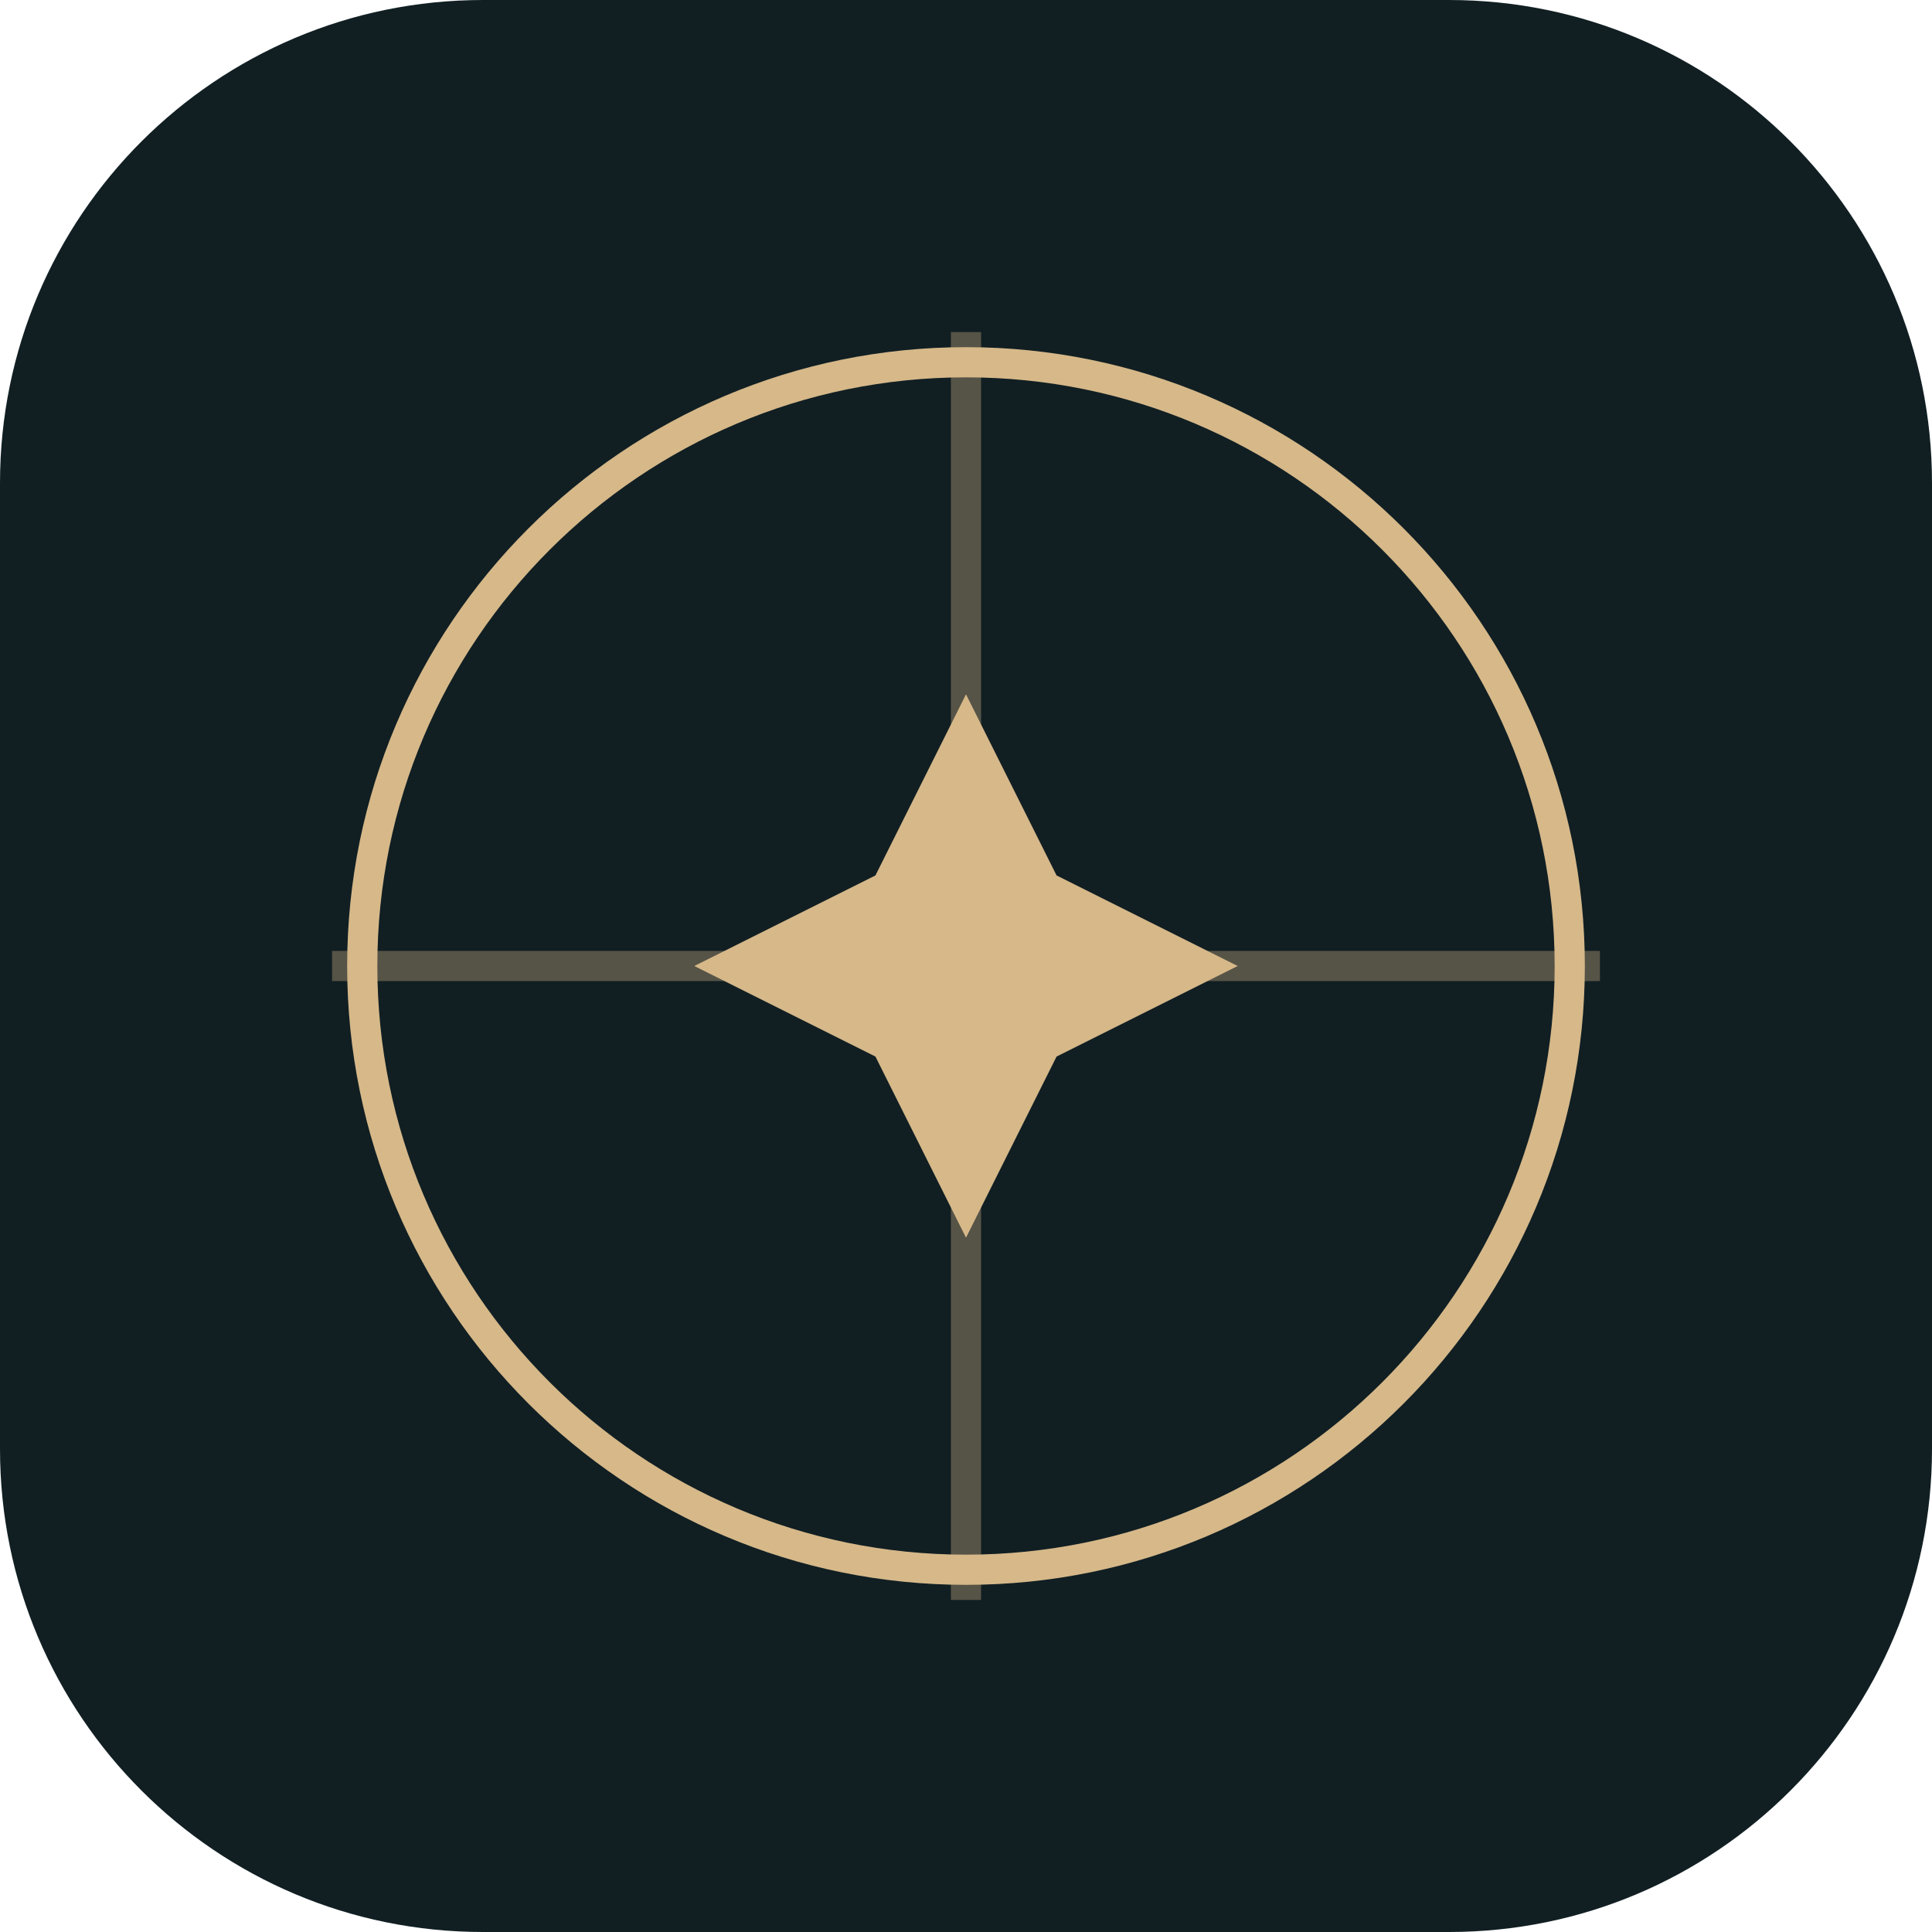
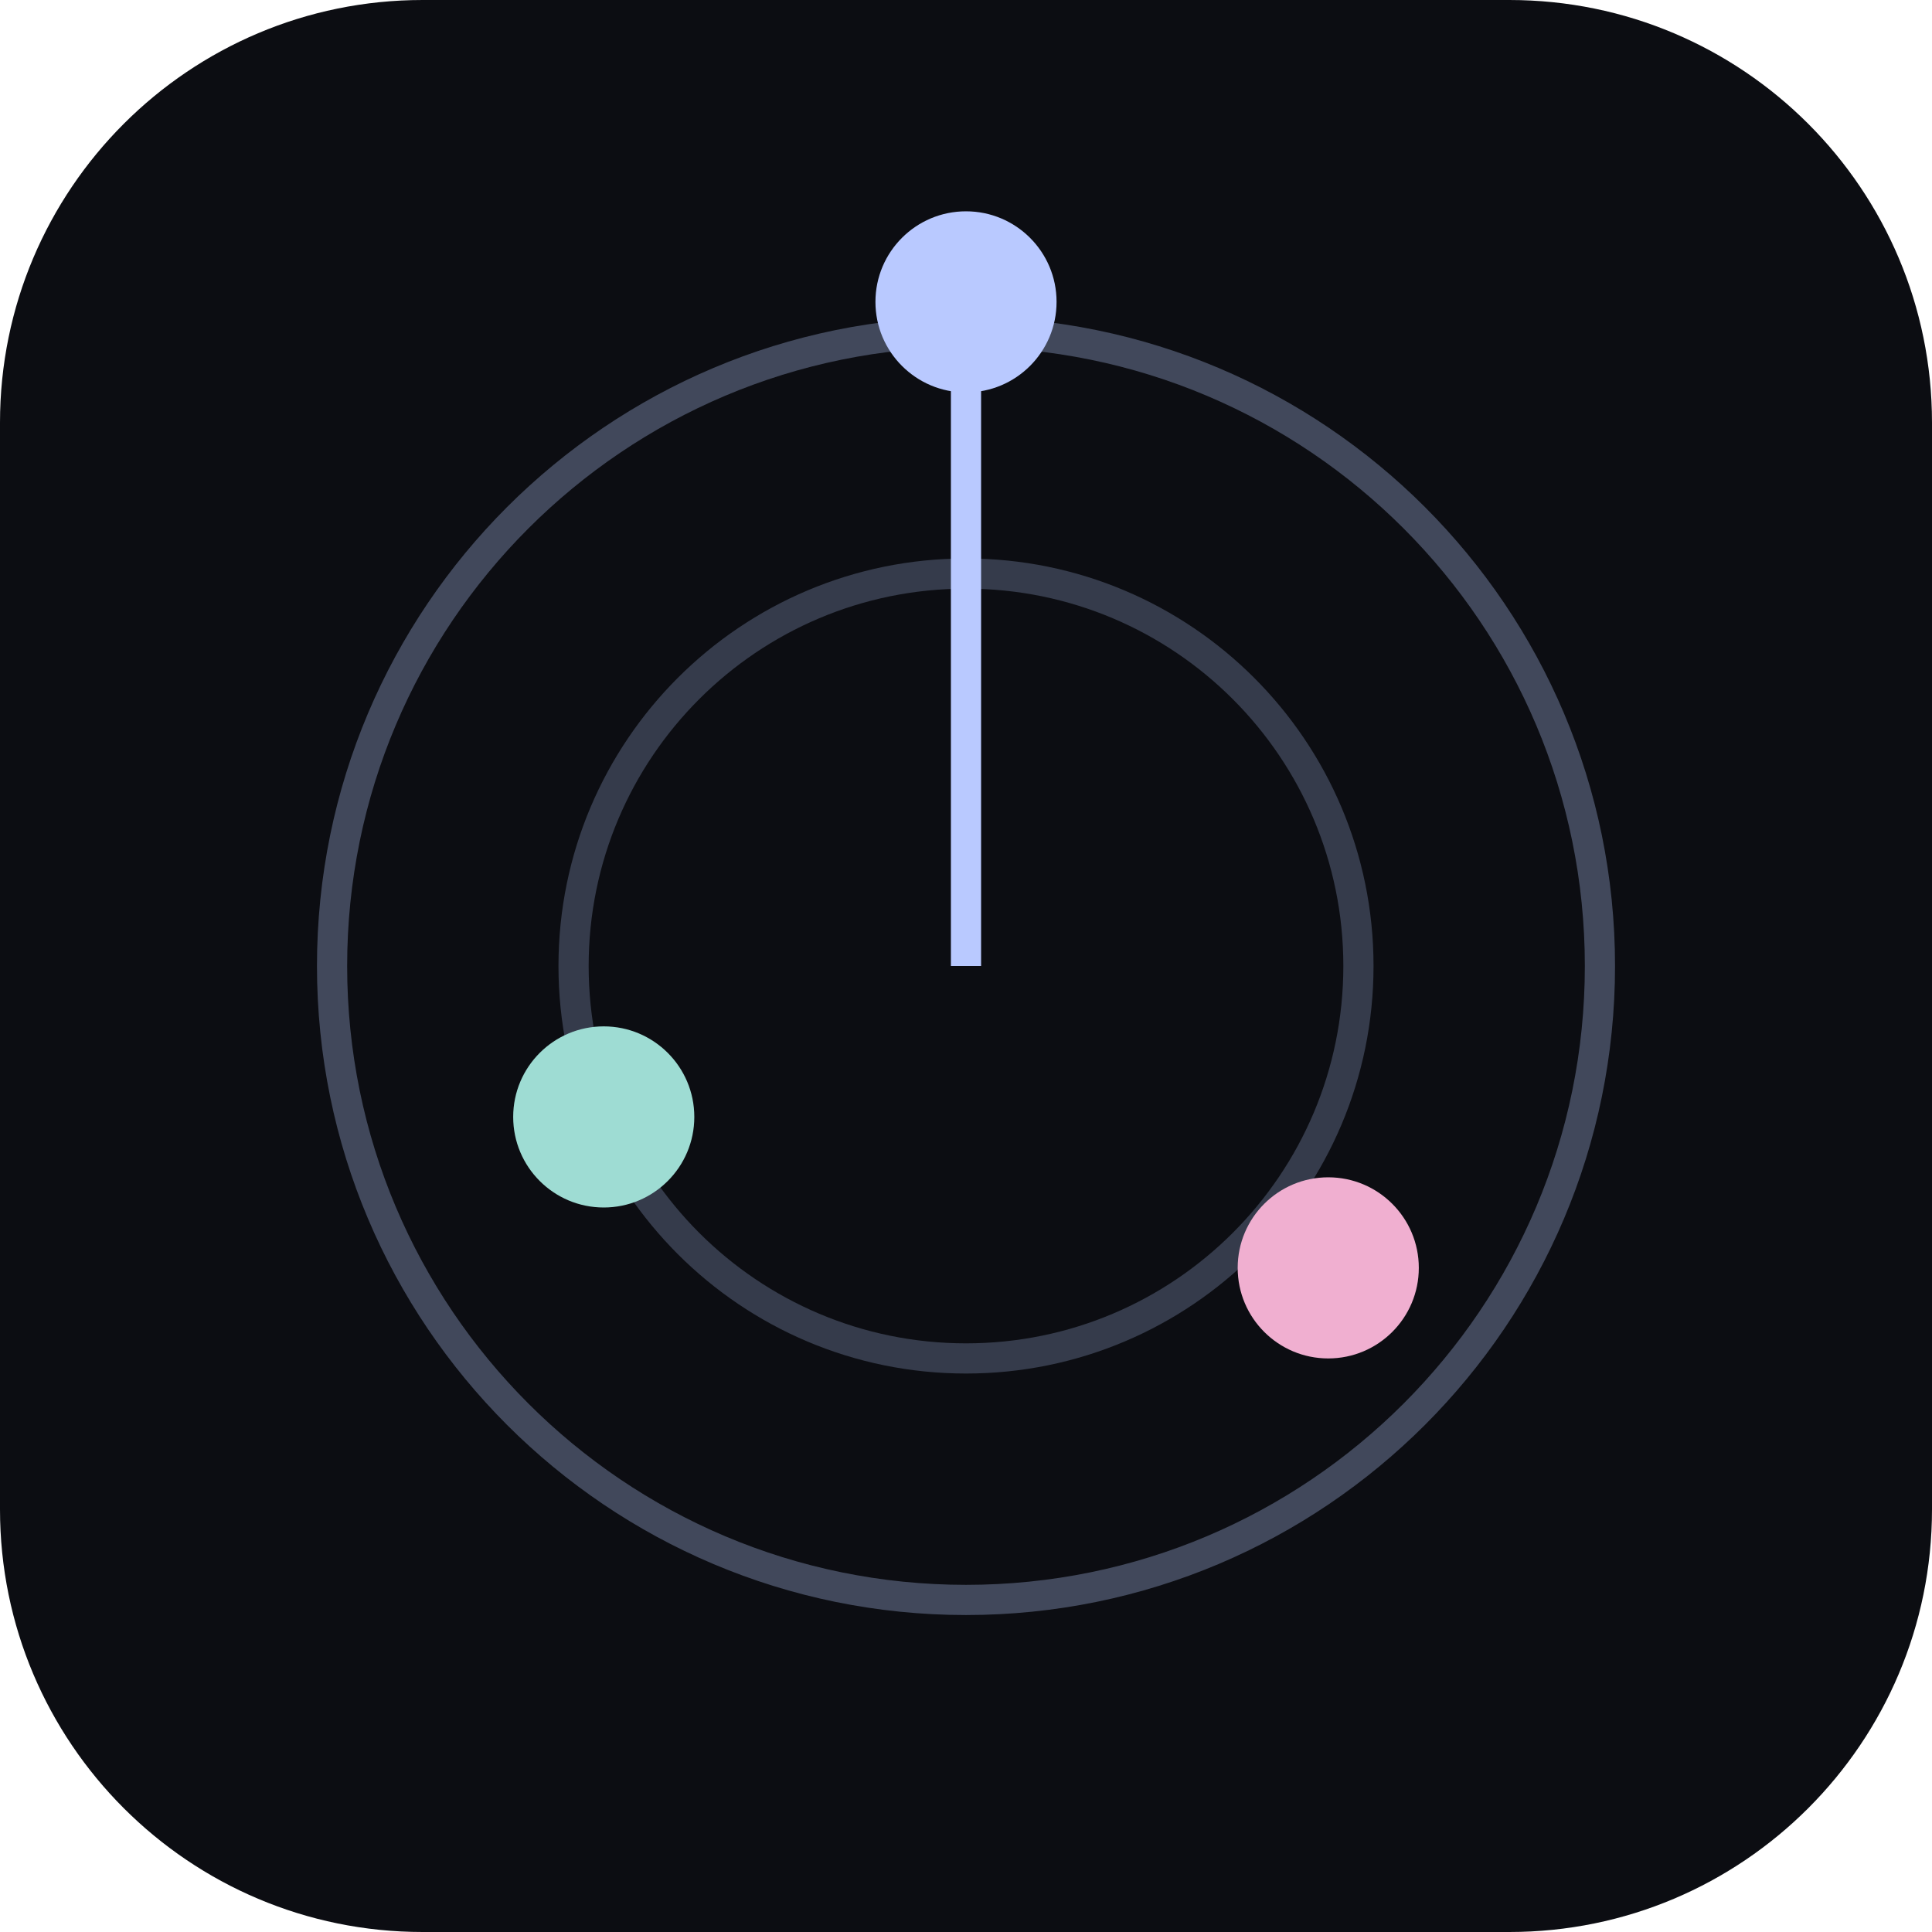
<svg xmlns="http://www.w3.org/2000/svg" viewBox="0 0 64 64">
-   <rect width="64" height="64" rx="16" fill="#111f23" />
-   <circle cx="32" cy="32" r="20" fill="none" stroke="#d6b889" />
-   <path d="M32 11v42M11 32h42" stroke="#d6b889" opacity=".35" />
-   <path d="m32 23 3 6 6 3-6 3-3 6-3-6-6-3 6-3z" fill="#d6b889" />
+   <rect width="64" height="64" rx="14" fill="#0C0D12" />
+   <circle cx="32" cy="32" r="21" fill="none" stroke="#41485B" />
+   <circle cx="32" cy="32" r="13" fill="none" stroke="#353B4B" />
+   <path d="M32 32V10" stroke="#B9C9FF" />
+   <circle cx="32" cy="10" r="3" fill="#B9C9FF" />
+   <circle cx="44" cy="42" r="3" fill="#F0AFD0" />
+   <circle cx="20" cy="37" r="3" fill="#9EDCD3" />
</svg>
